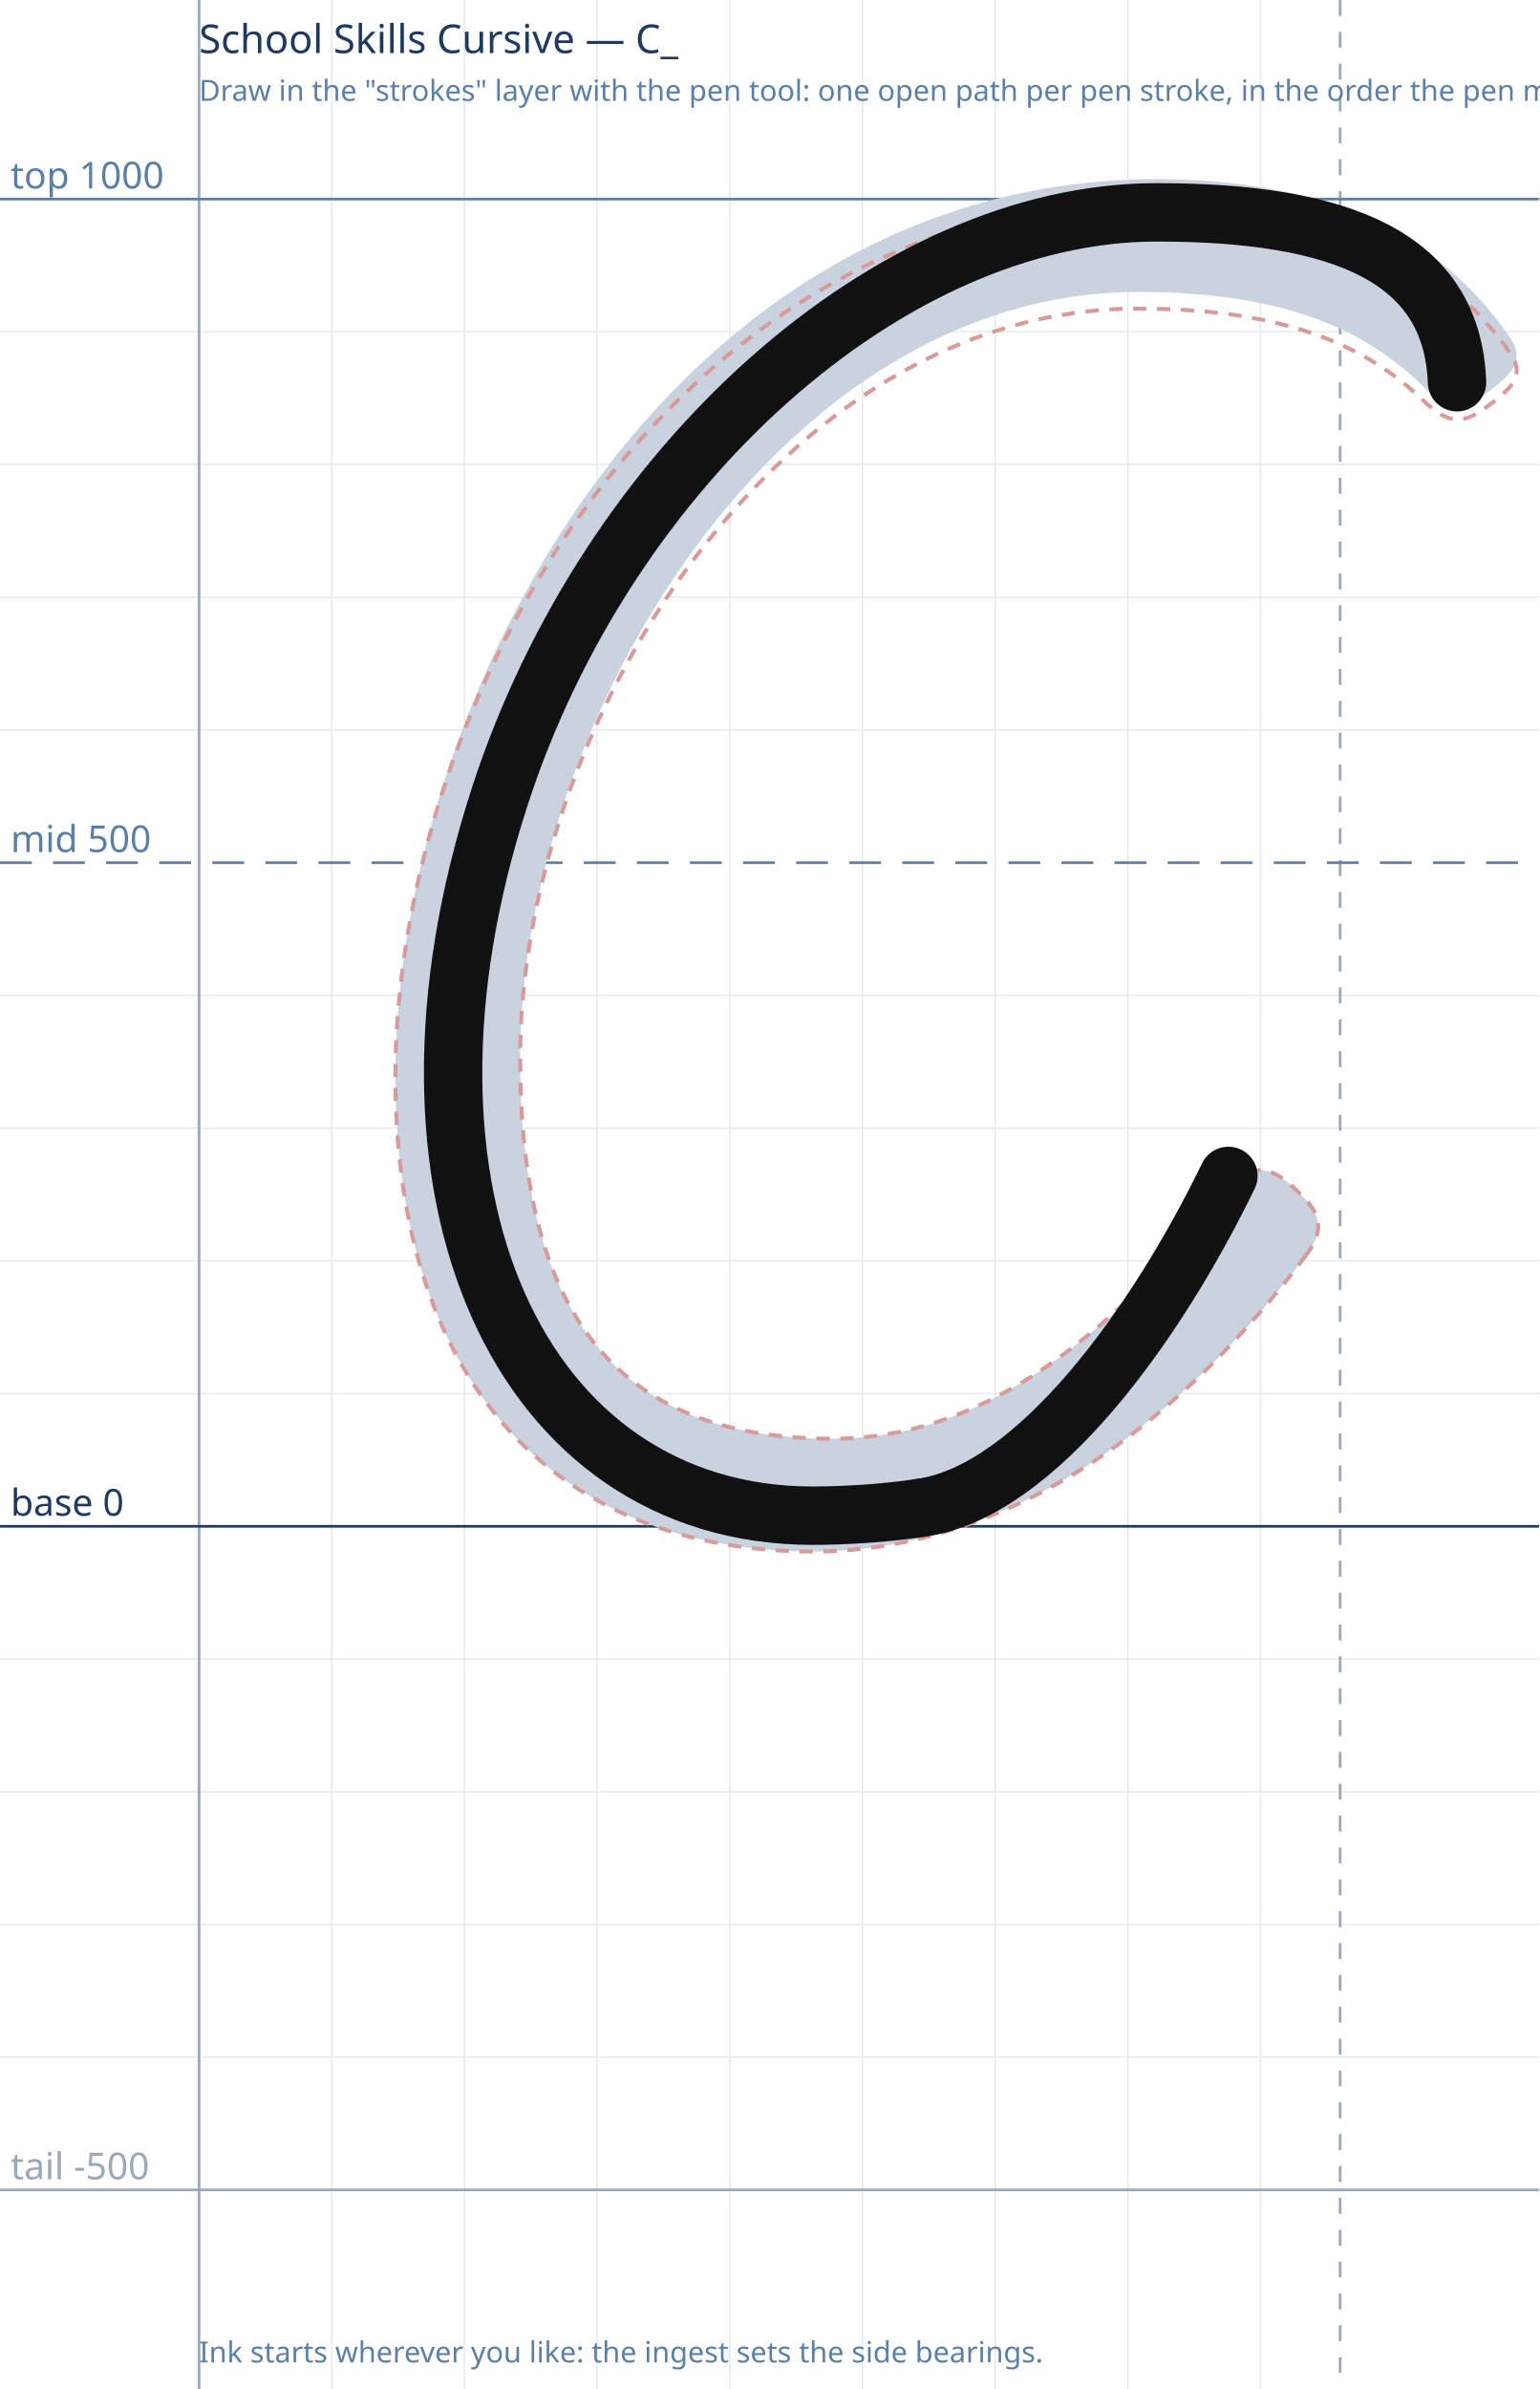
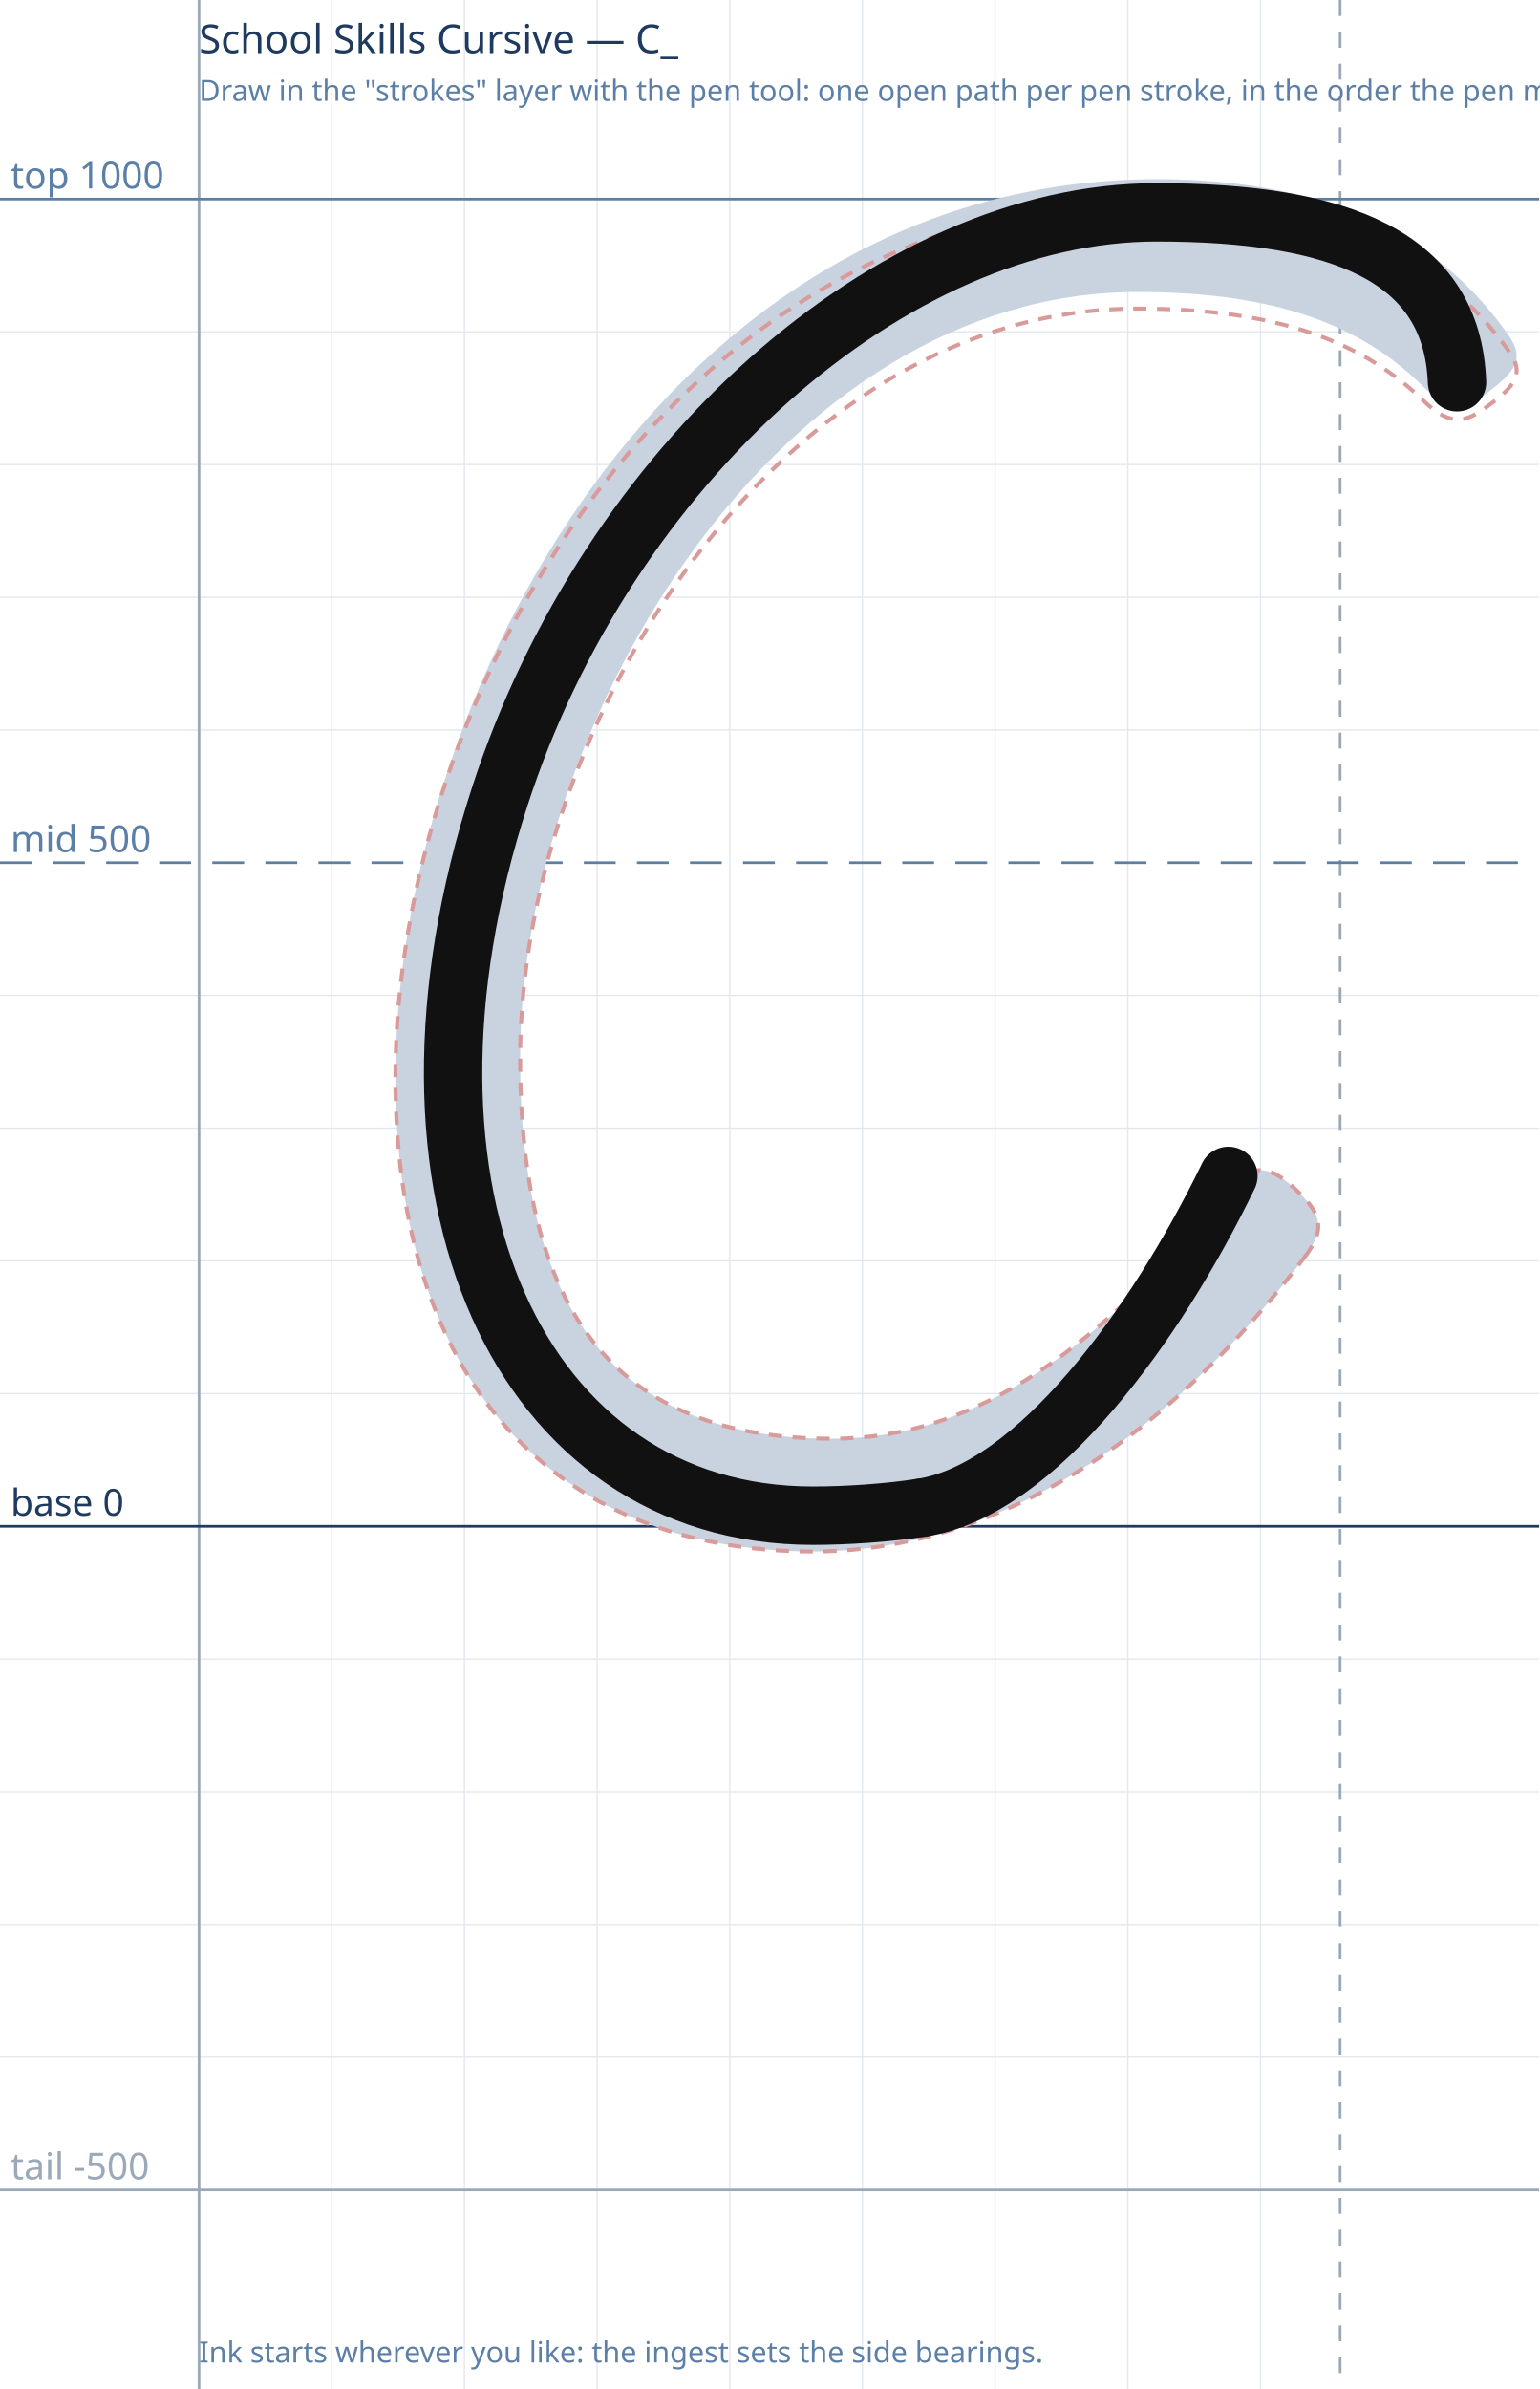
<svg xmlns="http://www.w3.org/2000/svg" width="580" height="900" viewBox="0 0 1160 1800" data-hand="cursive" data-glyph="C_" data-units="1000" data-origin="150" data-baseline="1150">
  <g id="ruling">
    <line x1="0" y1="1550" x2="1160" y2="1550" stroke="#e3e8ee" stroke-width="1" />
    <line x1="0" y1="1450" x2="1160" y2="1450" stroke="#e3e8ee" stroke-width="1" />
    <line x1="0" y1="1350" x2="1160" y2="1350" stroke="#e3e8ee" stroke-width="1" />
    <line x1="0" y1="1250" x2="1160" y2="1250" stroke="#e3e8ee" stroke-width="1" />
    <line x1="0" y1="1050" x2="1160" y2="1050" stroke="#e3e8ee" stroke-width="1" />
    <line x1="0" y1="950" x2="1160" y2="950" stroke="#e3e8ee" stroke-width="1" />
    <line x1="0" y1="850" x2="1160" y2="850" stroke="#e3e8ee" stroke-width="1" />
    <line x1="0" y1="750" x2="1160" y2="750" stroke="#e3e8ee" stroke-width="1" />
    <line x1="0" y1="550" x2="1160" y2="550" stroke="#e3e8ee" stroke-width="1" />
    <line x1="0" y1="450" x2="1160" y2="450" stroke="#e3e8ee" stroke-width="1" />
    <line x1="0" y1="350" x2="1160" y2="350" stroke="#e3e8ee" stroke-width="1" />
    <line x1="0" y1="250" x2="1160" y2="250" stroke="#e3e8ee" stroke-width="1" />
    <line x1="150" y1="0" x2="150" y2="1800" stroke="#e3e8ee" stroke-width="1" />
    <line x1="250" y1="0" x2="250" y2="1800" stroke="#e3e8ee" stroke-width="1" />
    <line x1="350" y1="0" x2="350" y2="1800" stroke="#e3e8ee" stroke-width="1" />
    <line x1="450" y1="0" x2="450" y2="1800" stroke="#e3e8ee" stroke-width="1" />
    <line x1="550" y1="0" x2="550" y2="1800" stroke="#e3e8ee" stroke-width="1" />
    <line x1="650" y1="0" x2="650" y2="1800" stroke="#e3e8ee" stroke-width="1" />
    <line x1="750" y1="0" x2="750" y2="1800" stroke="#e3e8ee" stroke-width="1" />
    <line x1="850" y1="0" x2="850" y2="1800" stroke="#e3e8ee" stroke-width="1" />
    <line x1="950" y1="0" x2="950" y2="1800" stroke="#e3e8ee" stroke-width="1" />
    <line x1="150" y1="0" x2="150" y2="1800" stroke="#9aa8b8" stroke-width="2" />
    <line x1="1010" y1="0" x2="1010" y2="1800" stroke="#9aa8b8" stroke-width="2" stroke-dasharray="12 12" />
    <line x1="0" y1="150" x2="1160" y2="150" stroke="#5b7fa6" stroke-width="2" />
    <text x="8" y="142" font-family="sans-serif" font-size="28" fill="#5b7fa6">top 1000</text>
    <line x1="0" y1="650" x2="1160" y2="650" stroke="#5b7fa6" stroke-width="2" stroke-dasharray="24 16" />
    <text x="8" y="642" font-family="sans-serif" font-size="28" fill="#5b7fa6">mid 500</text>
    <line x1="0" y1="1150" x2="1160" y2="1150" stroke="#1f3a5f" stroke-width="2" />
    <text x="8" y="1142" font-family="sans-serif" font-size="28" fill="#1f3a5f">base 0</text>
    <line x1="0" y1="1650" x2="1160" y2="1650" stroke="#9aa8b8" stroke-width="2" />
    <text x="8" y="1642" font-family="sans-serif" font-size="28" fill="#9aa8b8">tail -500</text>
  </g>
  <g id="outline-body">
    <path d="M 983.4 947 C 999 926.4 996 915 978.6 898.2 C 962.6 882.4 947.4 874 932.2 891 C 828.4 1016 736.2 1084 627.2 1084 C 462.8 1084 392 987.8 392 797.2 C 392 542.2 588 220 857.4 220 C 963 220 1027.6 245.8 1074.2 292.8 C 1093 310.8 1104 309.2 1121.6 295.4 C 1142.2 280 1148.6 270.2 1138 254.2 C 1084.6 176.4 998.2 135 872 135 C 503 135 298 526.8 298 811.4 C 298 1036.8 414.4 1169 613 1169 C 714.4 1169 850.8 1121.8 983.4 947 Z" fill="#c9d3df" fill-rule="evenodd" />
  </g>
  <g id="outline-reach">
    <path d="M 983.4 947 C 999 926.4 996 915 978.6 898.2 C 962.6 882.4 947.4 874 932.2 891 C 828.4 1016 736.2 1084 627.2 1084 C 462.8 1084 392 987.8 392 797.2 C 392 545.34 588 232.524 857.4 232.524 C 963 232.524 1027.6 257.573 1074.2 303.204 C 1093 320.68 1104 319.126 1121.6 305.728 C 1142.2 290.777 1148.6 281.262 1138 265.728 C 1084.6 190.194 998.2 150 872 150 C 503 150 298 530.388 298 811.4 C 298 1036.8 414.4 1169 613 1169 C 714.4 1169 850.8 1121.8 983.4 947 Z" fill="none" stroke="#d99a9a" stroke-width="3" stroke-dasharray="10 8" fill-rule="evenodd" />
  </g>
  <g id="notes">
    <text x="150" y="40" font-family="sans-serif" font-size="30" fill="#1f3a5f">School Skills Cursive — C_</text>
    <text x="150" y="76" font-family="sans-serif" font-size="22" fill="#5b7fa6">Draw in the "strokes" layer with the pen tool: one open path per pen stroke, in the order the pen makes them. Grey is the shape; red dashes are how far the tall or hanging part goes.</text>
    <text x="150" y="1780" font-family="sans-serif" font-size="22" fill="#5b7fa6">Ink starts wherever you like: the ingest sets the side bearings.</text>
  </g>
  <g id="strokes">
    <path id="body" d="M 1098.1 288 C 1094.6 194 1011.7 160 871.7 160 C 671.7 160 457.9 350 376.7 600 C 279.2 900 392.6 1142 612.6 1142 C 637.6 1142 668.2 1140 694.5 1136" fill="none" stroke="#111" stroke-width="44" stroke-linecap="round" stroke-linejoin="round" />
-     <path id="tail" d="M 694.5 1136 C 781.1 1123.5 871.2 998.5 925.8 886" fill="none" stroke="#111" stroke-width="44" stroke-linecap="round" stroke-linejoin="round" />
+     <path id="tail" d="M 694.5 1136 C 780.8 1122.9 871.2 998.5 925.8 886" fill="none" stroke="#111" stroke-width="44" stroke-linecap="round" stroke-linejoin="round" />
  </g>
</svg>
